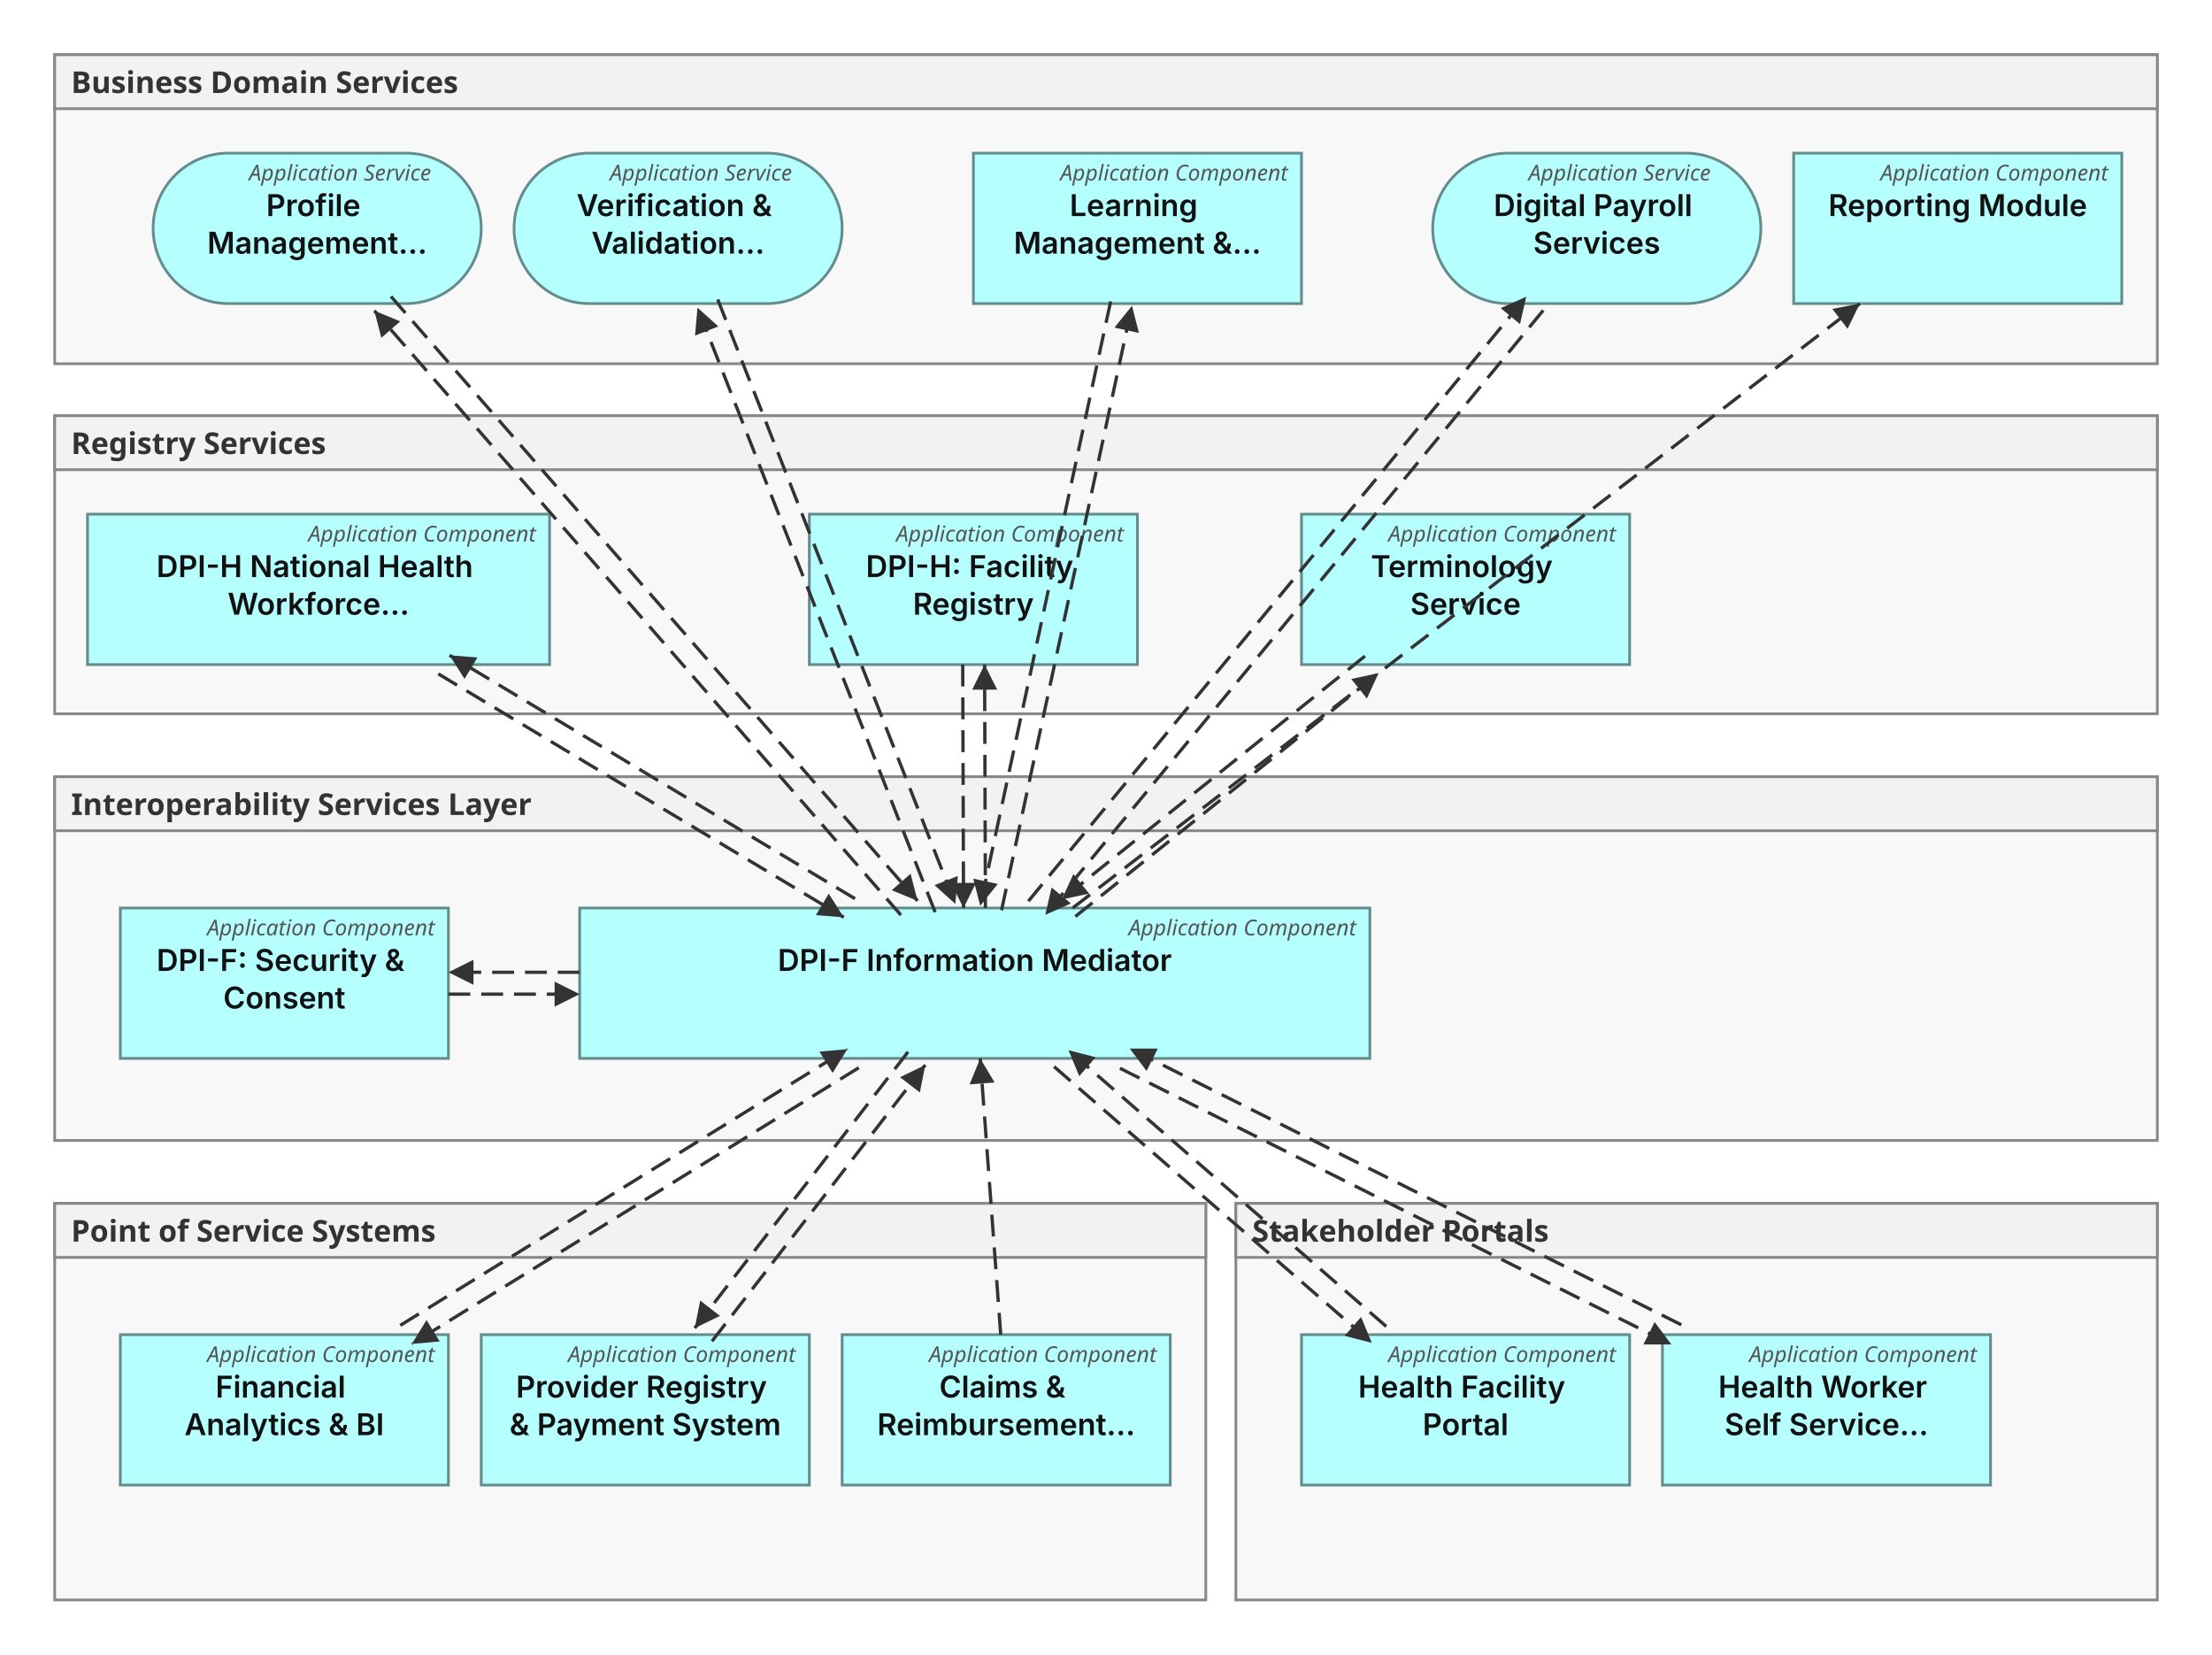
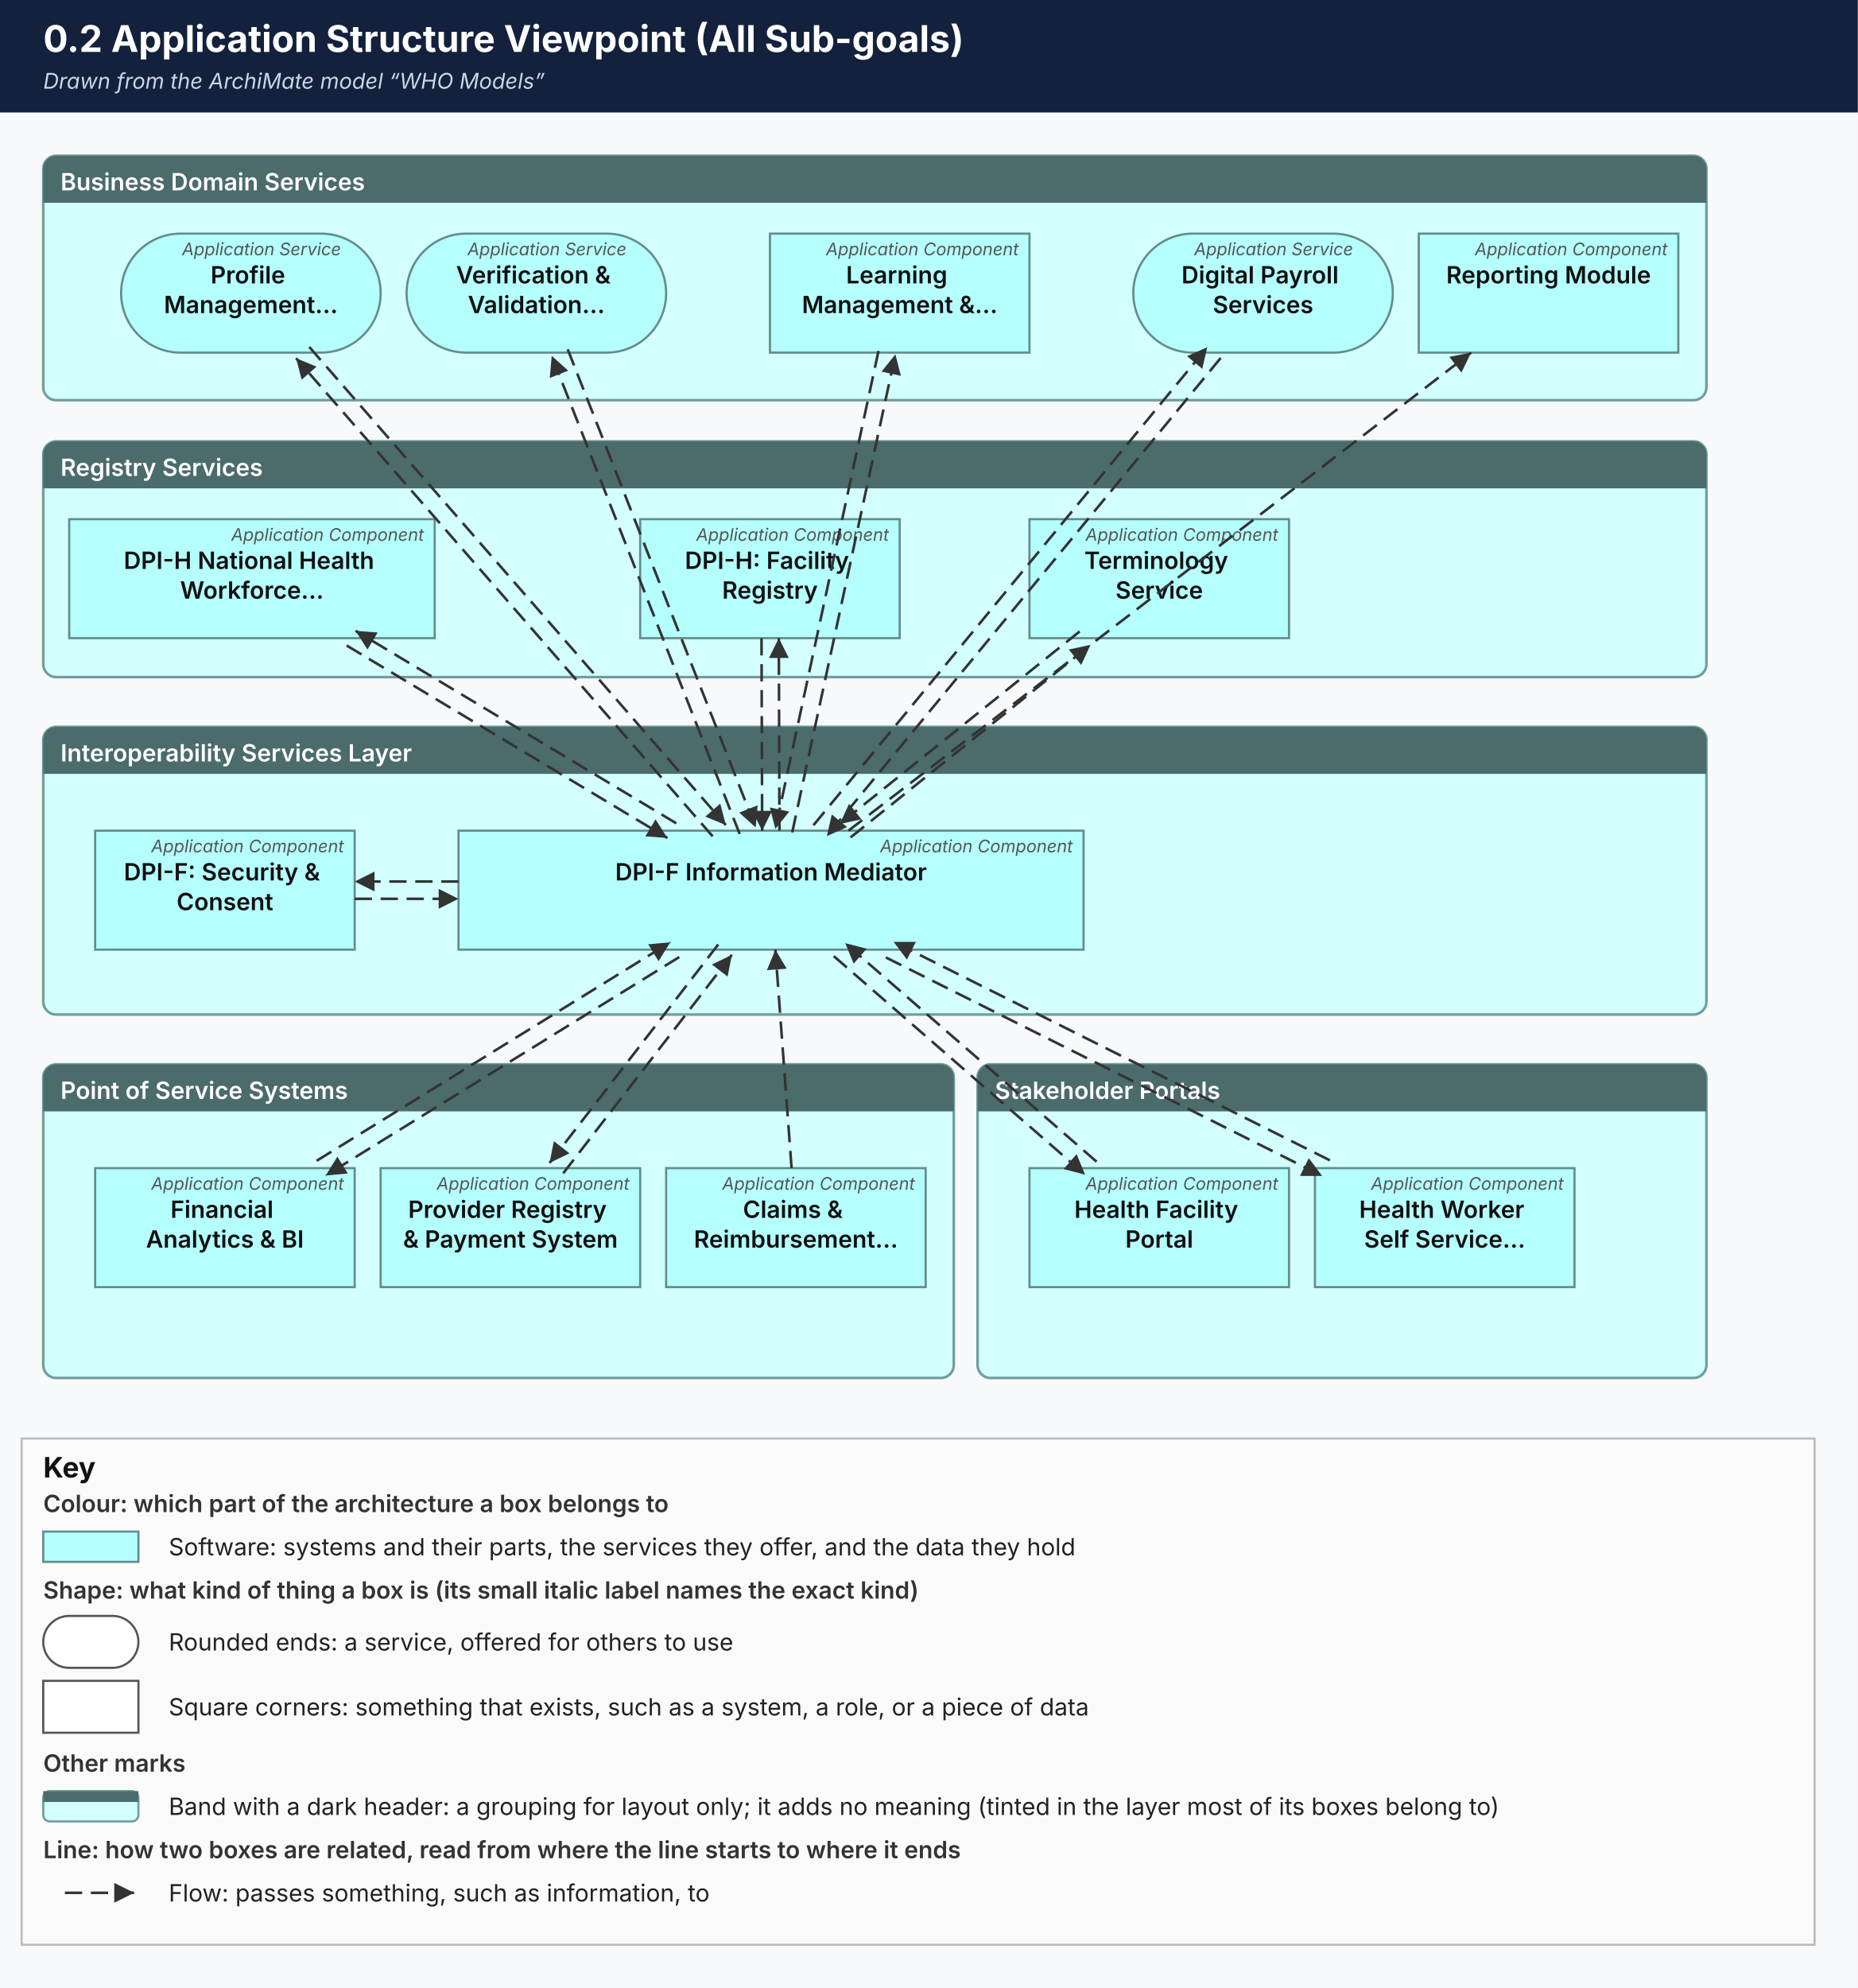
- <svg xmlns="http://www.w3.org/2000/svg" viewBox="28 16 809 605" width="809" height="605" role="img" aria-labelledby="av-title">
+ <svg xmlns="http://www.w3.org/2000/svg" viewBox="28 -36 859 919" width="859" height="919" role="img" aria-labelledby="av-title">
  <style>
- .av-name{font:600 11px system-ui,-apple-system,"Segoe UI",sans-serif;fill:#111}
- .av-type{font:italic 8px system-ui,sans-serif;fill:#555}
- .av-group{font:600 11px system-ui,sans-serif;fill:#333}
- .av-note{font:10px system-ui,sans-serif;fill:#222}
- .av-rel{font:9px system-ui,sans-serif;fill:#333;paint-order:stroke;stroke:#fff;stroke-width:3px}
+ .av-name{font:600 11px Inter, "Segoe UI", system-ui, -apple-system, Helvetica, Arial, sans-serif;fill:#111}
+ .av-type{font:italic 8px Inter, "Segoe UI", system-ui, -apple-system, Helvetica, Arial, sans-serif;fill:#555}
+ .av-group{font:600 11px Inter, "Segoe UI", system-ui, -apple-system, Helvetica, Arial, sans-serif;fill:#333}
+ .av-note{font:10px Inter, "Segoe UI", system-ui, -apple-system, Helvetica, Arial, sans-serif;fill:#222}
+ .av-key{font:11px Inter, "Segoe UI", system-ui, -apple-system, Helvetica, Arial, sans-serif;fill:#222}
+ .av-keyh{font:600 11px Inter, "Segoe UI", system-ui, -apple-system, Helvetica, Arial, sans-serif;fill:#333}
+ .av-keyt{font:700 13px Inter, "Segoe UI", system-ui, -apple-system, Helvetica, Arial, sans-serif;fill:#111}
+ .av-rel{font:9px Inter, "Segoe UI", system-ui, -apple-system, Helvetica, Arial, sans-serif;fill:#333;paint-order:stroke;stroke:#fff;stroke-width:3px}
a:hover rect,a:hover polygon,a:focus rect,a:focus polygon{stroke:#06c;stroke-width:2.5}
</style>
  <defs>
    <marker id="arrow-open" viewBox="0 0 12 12" refX="11" refY="6" markerWidth="11" markerHeight="11" orient="auto-start-reverse" markerUnits="userSpaceOnUse">
      <path d="M1 1 L11 6 L1 11" fill="none" stroke="#333" stroke-width="1.3" />
    </marker>
    <marker id="arrow-filled" viewBox="0 0 12 12" refX="11" refY="6" markerWidth="11" markerHeight="11" orient="auto-start-reverse" markerUnits="userSpaceOnUse">
      <path d="M1 1 L11 6 L1 11 Z" fill="#333" />
    </marker>
    <marker id="arrow-small" viewBox="0 0 10 10" refX="9" refY="5" markerWidth="8" markerHeight="8" orient="auto-start-reverse" markerUnits="userSpaceOnUse">
      <path d="M1 1 L9 5 L1 9" fill="none" stroke="#333" stroke-width="1.2" />
    </marker>
    <marker id="triangle-hollow" viewBox="0 0 14 14" refX="13" refY="7" markerWidth="13" markerHeight="13" orient="auto-start-reverse" markerUnits="userSpaceOnUse">
      <path d="M1 1 L13 7 L1 13 Z" fill="#fff" stroke="#333" stroke-width="1.2" />
    </marker>
    <marker id="diamond-filled" viewBox="0 0 16 10" refX="1" refY="5" markerWidth="16" markerHeight="10" orient="auto-start-reverse" markerUnits="userSpaceOnUse">
      <path d="M1 5 L8 1 L15 5 L8 9 Z" fill="#333" />
    </marker>
    <marker id="diamond-hollow" viewBox="0 0 16 10" refX="1" refY="5" markerWidth="16" markerHeight="10" orient="auto-start-reverse" markerUnits="userSpaceOnUse">
      <path d="M1 5 L8 1 L15 5 L8 9 Z" fill="#fff" stroke="#333" stroke-width="1.2" />
    </marker>
    <marker id="dot" viewBox="0 0 8 8" refX="4" refY="4" markerWidth="7" markerHeight="7" orient="auto" markerUnits="userSpaceOnUse">
      <circle cx="4" cy="4" r="3.2" fill="#333" />
    </marker>
    <pattern id="missing" width="8" height="8" patternUnits="userSpaceOnUse" patternTransform="rotate(45)">
      <rect width="8" height="8" fill="#fff" />
      <line x1="0" y1="0" x2="0" y2="8" stroke="#d33" stroke-width="2" />
    </pattern>
  </defs>
-   <rect x="28" y="16" width="809" height="605" fill="#fff" />
-   <g class="av-g">
-     <rect x="48" y="456" width="421" height="145" fill="#f2f2f2" fill-opacity=".55" stroke="#888" />
-     <rect x="48" y="456" width="421" height="19.75" fill="#f2f2f2" stroke="#888" />
-     <text class="av-group" x="54" y="470">Point of Service Systems</text>
-   </g>
-   <a href="../../../en/dpi-h-ra/archimate/0.2.0-draft.1/elements/id-dcc7c73aa6fd415facde0da5ecae044b/" target="_top">
+   <rect x="28" y="-36" width="859" height="919" fill="#f8f9fb" />
+   <rect x="28" y="-36" width="859" height="52" fill="#14213d" />
+   <text x="48" y="-12" style="font:700 17px Inter, &quot;Segoe UI&quot;, system-ui, -apple-system, Helvetica, Arial, sans-serif;fill:#fff">0.2 Application Structure Viewpoint (All Sub-goals)</text>
+   <text x="48" y="5" style="font:italic 10px Inter, &quot;Segoe UI&quot;, system-ui, -apple-system, Helvetica, Arial, sans-serif;fill:#c9d6e6">Drawn from the ArchiMate model “WHO Models”</text>
+   <g class="av-g">
+     <rect x="48" y="456" width="421" height="145" rx="6" fill="#d3ffff" stroke="#709e9e" stroke-width="1.2" />
+     <path d="M48 462 a6 6 0 0 1 6 -6 h409 a6 6 0 0 1 6 6 v15.75 h-421 z" fill="#4c6b6b" />
+     <text class="av-group" x="56" y="472" style="fill:#fff">Point of Service Systems</text>
+   </g>
+   <a href="../../../en/dpi-h-ra/archimate/0.2.0-draft.1/elements/provider-registry-payment-system/" target="_top">
    <rect x="204" y="504" width="120" height="55" fill="#b5ffff" stroke="#648c8c" stroke-width="1" />
    <text class="av-type" x="319" y="514" text-anchor="end">Application Component</text>
    <text class="av-name" x="264" y="527" text-anchor="middle">
      <tspan x="264" dy="0">Provider Registry</tspan>
      <tspan x="264" dy="13.75">&amp; Payment System</tspan>
    </text>
  </a>
-   <a href="../../../en/dpi-h-ra/archimate/0.2.0-draft.1/elements/id-0bb487f76a814e0ca738870107b29dc9/" target="_top">
+   <a href="../../../en/dpi-h-ra/archimate/0.2.0-draft.1/elements/financial-analytics-bi/" target="_top">
    <rect x="72" y="504" width="120" height="55" fill="#b5ffff" stroke="#648c8c" stroke-width="1" />
    <text class="av-type" x="187" y="514" text-anchor="end">Application Component</text>
    <text class="av-name" x="132" y="527" text-anchor="middle">
      <tspan x="132" dy="0">Financial</tspan>
      <tspan x="132" dy="13.75">Analytics &amp; BI</tspan>
    </text>
  </a>
-   <a href="../../../en/dpi-h-ra/archimate/0.2.0-draft.1/elements/id-f7ffac27f018417c8ddb46a8c98c3b28/" target="_top">
+   <a href="../../../en/dpi-h-ra/archimate/0.2.0-draft.1/elements/claims-reimbursement-system/" target="_top">
    <rect x="336" y="504" width="120" height="55" fill="#b5ffff" stroke="#648c8c" stroke-width="1" />
    <text class="av-type" x="451" y="514" text-anchor="end">Application Component</text>
    <text class="av-name" x="396" y="527" text-anchor="middle">
      <tspan x="396" dy="0">Claims &amp;</tspan>
      <tspan x="396" dy="13.75">Reimbursement…</tspan>
    </text>
  </a>
  <g class="av-g">
-     <rect x="480" y="456" width="337" height="145" fill="#f2f2f2" fill-opacity=".55" stroke="#888" />
-     <rect x="480" y="456" width="337" height="19.75" fill="#f2f2f2" stroke="#888" />
-     <text class="av-group" x="486" y="470">Stakeholder Portals</text>
-   </g>
-   <a href="../../../en/dpi-h-ra/archimate/0.2.0-draft.1/elements/id-95de5ab980944de8922cc630296992ec/" target="_top">
+     <rect x="480" y="456" width="337" height="145" rx="6" fill="#d3ffff" stroke="#709e9e" stroke-width="1.2" />
+     <path d="M480 462 a6 6 0 0 1 6 -6 h325 a6 6 0 0 1 6 6 v15.75 h-337 z" fill="#4c6b6b" />
+     <text class="av-group" x="488" y="472" style="fill:#fff">Stakeholder Portals</text>
+   </g>
+   <a href="../../../en/dpi-h-ra/archimate/0.2.0-draft.1/elements/health-facility-portal/" target="_top">
    <rect x="504" y="504" width="120" height="55" fill="#b5ffff" stroke="#648c8c" stroke-width="1" />
    <text class="av-type" x="619" y="514" text-anchor="end">Application Component</text>
    <text class="av-name" x="564" y="527" text-anchor="middle">
      <tspan x="564" dy="0">Health Facility</tspan>
      <tspan x="564" dy="13.75">Portal</tspan>
    </text>
  </a>
-   <a href="../../../en/dpi-h-ra/archimate/0.2.0-draft.1/elements/id-24e3b3ea32b5424c89a8748329a6209d/" target="_top">
+   <a href="../../../en/dpi-h-ra/archimate/0.2.0-draft.1/elements/health-worker-self-service-portal/" target="_top">
    <rect x="636" y="504" width="120" height="55" fill="#b5ffff" stroke="#648c8c" stroke-width="1" />
    <text class="av-type" x="751" y="514" text-anchor="end">Application Component</text>
    <text class="av-name" x="696" y="527" text-anchor="middle">
      <tspan x="696" dy="0">Health Worker</tspan>
      <tspan x="696" dy="13.75">Self Service…</tspan>
    </text>
  </a>
  <g class="av-g">
-     <rect x="48" y="168" width="769" height="109" fill="#f2f2f2" fill-opacity=".55" stroke="#888" />
-     <rect x="48" y="168" width="769" height="19.75" fill="#f2f2f2" stroke="#888" />
-     <text class="av-group" x="54" y="182">Registry Services</text>
-   </g>
-   <a href="../../../en/dpi-h-ra/archimate/0.2.0-draft.1/elements/id-961cfe0f56b54c5ea4f48c3f34109e0e/" target="_top">
+     <rect x="48" y="168" width="769" height="109" rx="6" fill="#d3ffff" stroke="#709e9e" stroke-width="1.2" />
+     <path d="M48 174 a6 6 0 0 1 6 -6 h757 a6 6 0 0 1 6 6 v15.75 h-769 z" fill="#4c6b6b" />
+     <text class="av-group" x="56" y="184" style="fill:#fff">Registry Services</text>
+   </g>
+   <a href="../../../en/dpi-h-ra/archimate/0.2.0-draft.1/elements/dpi-h-national-health-workforce-directory-registry/" target="_top">
    <rect x="60" y="204" width="169" height="55" fill="#b5ffff" stroke="#648c8c" stroke-width="1" />
    <text class="av-type" x="224" y="214" text-anchor="end">Application Component</text>
    <text class="av-name" x="144.5" y="227" text-anchor="middle">
      <tspan x="144.5" dy="0">DPI-H National Health</tspan>
      <tspan x="144.5" dy="13.75">Workforce…</tspan>
    </text>
  </a>
-   <a href="../../../en/dpi-h-ra/archimate/0.2.0-draft.1/elements/id-a3b7a1d2792c400ba0398eb82affaf2d/" target="_top">
+   <a href="../../../en/dpi-h-ra/archimate/0.2.0-draft.1/elements/dpi-h-facility-registry/" target="_top">
    <rect x="324" y="204" width="120" height="55" fill="#b5ffff" stroke="#648c8c" stroke-width="1" />
    <text class="av-type" x="439" y="214" text-anchor="end">Application Component</text>
    <text class="av-name" x="384" y="227" text-anchor="middle">
      <tspan x="384" dy="0">DPI-H: Facility</tspan>
      <tspan x="384" dy="13.75">Registry</tspan>
    </text>
  </a>
-   <a href="../../../en/dpi-h-ra/archimate/0.2.0-draft.1/elements/id-e23a136ac7904c02a15f46010f655099/" target="_top">
+   <a href="../../../en/dpi-h-ra/archimate/0.2.0-draft.1/elements/terminology-service/" target="_top">
    <rect x="504" y="204" width="120" height="55" fill="#b5ffff" stroke="#648c8c" stroke-width="1" />
    <text class="av-type" x="619" y="214" text-anchor="end">Application Component</text>
    <text class="av-name" x="564" y="227" text-anchor="middle">
      <tspan x="564" dy="0">Terminology</tspan>
      <tspan x="564" dy="13.75">Service</tspan>
    </text>
  </a>
  <g class="av-g">
-     <rect x="48" y="300" width="769" height="133" fill="#f2f2f2" fill-opacity=".55" stroke="#888" />
-     <rect x="48" y="300" width="769" height="19.75" fill="#f2f2f2" stroke="#888" />
-     <text class="av-group" x="54" y="314">Interoperability Services Layer</text>
-   </g>
-   <a href="../../../en/dpi-h-ra/archimate/0.2.0-draft.1/elements/id-1dc836590e8a4c4796d0ca941ce01d2b/" target="_top">
+     <rect x="48" y="300" width="769" height="133" rx="6" fill="#d3ffff" stroke="#709e9e" stroke-width="1.2" />
+     <path d="M48 306 a6 6 0 0 1 6 -6 h757 a6 6 0 0 1 6 6 v15.75 h-769 z" fill="#4c6b6b" />
+     <text class="av-group" x="56" y="316" style="fill:#fff">Interoperability Services Layer</text>
+   </g>
+   <a href="../../../en/dpi-h-ra/archimate/0.2.0-draft.1/elements/dpi-f-security-consent/" target="_top">
    <rect x="72" y="348" width="120" height="55" fill="#b5ffff" stroke="#648c8c" stroke-width="1" />
    <text class="av-type" x="187" y="358" text-anchor="end">Application Component</text>
    <text class="av-name" x="132" y="371" text-anchor="middle">
      <tspan x="132" dy="0">DPI-F: Security &amp;</tspan>
      <tspan x="132" dy="13.75">Consent</tspan>
    </text>
  </a>
-   <a href="../../../en/dpi-h-ra/archimate/0.2.0-draft.1/elements/id-7862a8939c5a458c9ad1674062700688/" target="_top">
+   <a href="../../../en/dpi-h-ra/archimate/0.2.0-draft.1/elements/dpi-f-information-mediator/" target="_top">
    <rect x="240" y="348" width="289" height="55" fill="#b5ffff" stroke="#648c8c" stroke-width="1" />
    <text class="av-type" x="524" y="358" text-anchor="end">Application Component</text>
    <text class="av-name" x="384.5" y="371" text-anchor="middle">
      <tspan x="384.5" dy="0">DPI-F Information Mediator</tspan>
    </text>
  </a>
  <g class="av-g">
-     <rect x="48" y="36" width="769" height="113" fill="#f2f2f2" fill-opacity=".55" stroke="#888" />
-     <rect x="48" y="36" width="769" height="19.75" fill="#f2f2f2" stroke="#888" />
-     <text class="av-group" x="54" y="50">Business Domain Services</text>
-   </g>
-   <a href="../../../en/dpi-h-ra/archimate/0.2.0-draft.1/elements/id-8481f5d95240477e9fb462fdab759878/" target="_top">
+     <rect x="48" y="36" width="769" height="113" rx="6" fill="#d3ffff" stroke="#709e9e" stroke-width="1.2" />
+     <path d="M48 42 a6 6 0 0 1 6 -6 h757 a6 6 0 0 1 6 6 v15.75 h-769 z" fill="#4c6b6b" />
+     <text class="av-group" x="56" y="52" style="fill:#fff">Business Domain Services</text>
+   </g>
+   <a href="../../../en/dpi-h-ra/archimate/0.2.0-draft.1/elements/profile-management-service/" target="_top">
    <rect x="84" y="72" width="120" height="55" rx="27.5" fill="#b5ffff" stroke="#648c8c" stroke-width="1" />
    <text class="av-type" x="185.667" y="82" text-anchor="end">Application Service</text>
    <text class="av-name" x="144" y="95" text-anchor="middle">
      <tspan x="144" dy="0">Profile</tspan>
      <tspan x="144" dy="13.75">Management…</tspan>
    </text>
  </a>
-   <a href="../../../en/dpi-h-ra/archimate/0.2.0-draft.1/elements/id-bed24fc6e59048c595b7bde7a22b63f9/" target="_top">
+   <a href="../../../en/dpi-h-ra/archimate/0.2.0-draft.1/elements/reporting-module/" target="_top">
    <rect x="684" y="72" width="120" height="55" fill="#b5ffff" stroke="#648c8c" stroke-width="1" />
    <text class="av-type" x="799" y="82" text-anchor="end">Application Component</text>
    <text class="av-name" x="744" y="95" text-anchor="middle">
      <tspan x="744" dy="0">Reporting Module</tspan>
    </text>
  </a>
-   <a href="../../../en/dpi-h-ra/archimate/0.2.0-draft.1/elements/id-61f9036cfc264e5ea18d7538e3f84e64/" target="_top">
+   <a href="../../../en/dpi-h-ra/archimate/0.2.0-draft.1/elements/verification-validation-service/" target="_top">
    <rect x="216" y="72" width="120" height="55" rx="27.5" fill="#b5ffff" stroke="#648c8c" stroke-width="1" />
    <text class="av-type" x="317.667" y="82" text-anchor="end">Application Service</text>
    <text class="av-name" x="276" y="95" text-anchor="middle">
      <tspan x="276" dy="0">Verification &amp;</tspan>
      <tspan x="276" dy="13.75">Validation…</tspan>
    </text>
  </a>
-   <a href="../../../en/dpi-h-ra/archimate/0.2.0-draft.1/elements/id-524dea71aa26495883e2ab4efbca3075/" target="_top">
+   <a href="../../../en/dpi-h-ra/archimate/0.2.0-draft.1/elements/learning-management-training-tracking-systems/" target="_top">
    <rect x="384" y="72" width="120" height="55" fill="#b5ffff" stroke="#648c8c" stroke-width="1" />
    <text class="av-type" x="499" y="82" text-anchor="end">Application Component</text>
    <text class="av-name" x="444" y="95" text-anchor="middle">
      <tspan x="444" dy="0">Learning</tspan>
      <tspan x="444" dy="13.75">Management &amp;…</tspan>
    </text>
  </a>
-   <a href="../../../en/dpi-h-ra/archimate/0.2.0-draft.1/elements/id-138d88d8ce424d15b7ea3db0aec010e9/" target="_top">
+   <a href="../../../en/dpi-h-ra/archimate/0.2.0-draft.1/elements/digital-payroll-services/" target="_top">
    <rect x="552" y="72" width="120" height="55" rx="27.5" fill="#b5ffff" stroke="#648c8c" stroke-width="1" />
    <text class="av-type" x="653.667" y="82" text-anchor="end">Application Service</text>
    <text class="av-name" x="612" y="95" text-anchor="middle">
      <tspan x="612" dy="0">Digital Payroll</tspan>
      <tspan x="612" dy="13.75">Services</tspan>
    </text>
  </a>
  <a href="../../../en/dpi-h-ra/archimate/0.2.0-draft.1/relationships/id-dfb5d9850936470297441731ba7923a5/" target="_top">
    <path d="M288.4 506.4 L366.4 405.4" fill="none" stroke="#333" stroke-width="1.2" stroke-dasharray="8 4" marker-end="url(#arrow-filled)" />
    <path d="M288.4 506.4 L366.4 405.4" fill="none" stroke="transparent" stroke-width="8" />
  </a>
  <a href="../../../en/dpi-h-ra/archimate/0.2.0-draft.1/relationships/id-42ccf72f046744a98d3c5e717079c059/" target="_top">
    <path d="M174.4 500.6 L337.9 399.6" fill="none" stroke="#333" stroke-width="1.2" stroke-dasharray="8 4" marker-end="url(#arrow-filled)" />
    <path d="M174.4 500.6 L337.9 399.6" fill="none" stroke="transparent" stroke-width="8" />
  </a>
  <a href="../../../en/dpi-h-ra/archimate/0.2.0-draft.1/relationships/id-753eb90f4e7b4fde86af9d2a79212e40/" target="_top">
    <path d="M394 504 L386.5 403" fill="none" stroke="#333" stroke-width="1.2" stroke-dasharray="8 4" marker-end="url(#arrow-filled)" />
    <path d="M394 504 L386.5 403" fill="none" stroke="transparent" stroke-width="8" />
  </a>
  <a href="../../../en/dpi-h-ra/archimate/0.2.0-draft.1/relationships/id-84904306f207414a97c5a3ea80f2efdd/" target="_top">
    <path d="M535 501 L418.8 400" fill="none" stroke="#333" stroke-width="1.2" stroke-dasharray="8 4" marker-end="url(#arrow-filled)" />
    <path d="M535 501 L418.8 400" fill="none" stroke="transparent" stroke-width="8" />
  </a>
  <a href="../../../en/dpi-h-ra/archimate/0.2.0-draft.1/relationships/id-25e7a559b40f40bfbb336dbd0fa65df6/" target="_top">
    <path d="M642.9 500.4 L441.2 399.4" fill="none" stroke="#333" stroke-width="1.2" stroke-dasharray="8 4" marker-end="url(#arrow-filled)" />
    <path d="M642.9 500.4 L441.2 399.4" fill="none" stroke="transparent" stroke-width="8" />
  </a>
  <a href="../../../en/dpi-h-ra/archimate/0.2.0-draft.1/relationships/id-fb7f0277b41346d5879bb83277f26733/" target="_top">
    <path d="M188.3 262.4 L336.6 351.4" fill="none" stroke="#333" stroke-width="1.2" stroke-dasharray="8 4" marker-end="url(#arrow-filled)" />
    <path d="M188.3 262.4 L336.6 351.4" fill="none" stroke="transparent" stroke-width="8" />
  </a>
  <a href="../../../en/dpi-h-ra/archimate/0.2.0-draft.1/relationships/id-e601aa19b7d5495384703b338a8b48e5/" target="_top">
    <path d="M380.1 259 L380.4 348" fill="none" stroke="#333" stroke-width="1.2" stroke-dasharray="8 4" marker-end="url(#arrow-filled)" />
    <path d="M380.1 259 L380.4 348" fill="none" stroke="transparent" stroke-width="8" />
  </a>
  <a href="../../../en/dpi-h-ra/archimate/0.2.0-draft.1/relationships/id-3138db23398c4190b70f27e6117b95dc/" target="_top">
    <path d="M527.2 255.9 L416.3 344.9" fill="none" stroke="#333" stroke-width="1.2" stroke-dasharray="8 4" marker-end="url(#arrow-filled)" />
    <path d="M527.2 255.9 L416.3 344.9" fill="none" stroke="transparent" stroke-width="8" />
  </a>
  <a href="../../../en/dpi-h-ra/archimate/0.2.0-draft.1/relationships/id-f6c5dcd50a324092b090370ef539e33b/" target="_top">
    <path d="M192 379.5 L240 379.5" fill="none" stroke="#333" stroke-width="1.2" stroke-dasharray="8 4" marker-end="url(#arrow-filled)" />
    <path d="M192 379.5 L240 379.5" fill="none" stroke="transparent" stroke-width="8" />
  </a>
  <a href="../../../en/dpi-h-ra/archimate/0.2.0-draft.1/relationships/id-e9f46c67e68042109744e4da917ae6ff/" target="_top">
    <path d="M240 371.5 L192 371.5" fill="none" stroke="#333" stroke-width="1.2" stroke-dasharray="8 4" marker-end="url(#arrow-filled)" />
    <path d="M240 371.5 L192 371.5" fill="none" stroke="transparent" stroke-width="8" />
  </a>
  <a href="../../../en/dpi-h-ra/archimate/0.2.0-draft.1/relationships/id-d123c3d402a445ccb278dfc0c6f58de8/" target="_top">
    <path d="M360.1 400.6 L282.1 501.6" fill="none" stroke="#333" stroke-width="1.2" stroke-dasharray="8 4" marker-end="url(#arrow-filled)" />
    <path d="M360.1 400.6 L282.1 501.6" fill="none" stroke="transparent" stroke-width="8" />
  </a>
  <a href="../../../en/dpi-h-ra/archimate/0.2.0-draft.1/relationships/id-8bfcf3f3cac14740bef7d19100c587ba/" target="_top">
    <path d="M413.5 406 L529.7 507" fill="none" stroke="#333" stroke-width="1.2" stroke-dasharray="8 4" marker-end="url(#arrow-filled)" />
    <path d="M413.5 406 L529.7 507" fill="none" stroke="transparent" stroke-width="8" />
  </a>
  <a href="../../../en/dpi-h-ra/archimate/0.2.0-draft.1/relationships/id-7f0250a90ff3463c9690c9a5fba48e96/" target="_top">
    <path d="M437.6 406.6 L639.3 507.6" fill="none" stroke="#333" stroke-width="1.2" stroke-dasharray="8 4" marker-end="url(#arrow-filled)" />
    <path d="M437.6 406.6 L639.3 507.6" fill="none" stroke="transparent" stroke-width="8" />
  </a>
  <a href="../../../en/dpi-h-ra/archimate/0.2.0-draft.1/relationships/id-9540ab8bdf4945278fdd25eb3e37b7f3/" target="_top">
    <path d="M388.4 348 L388.1 259" fill="none" stroke="#333" stroke-width="1.2" stroke-dasharray="8 4" marker-end="url(#arrow-filled)" />
    <path d="M388.4 348 L388.1 259" fill="none" stroke="transparent" stroke-width="8" />
  </a>
  <a href="../../../en/dpi-h-ra/archimate/0.2.0-draft.1/relationships/id-ace822c5be96420a980993dcb3184ce4/" target="_top">
    <path d="M340.7 344.6 L192.4 255.6" fill="none" stroke="#333" stroke-width="1.2" stroke-dasharray="8 4" marker-end="url(#arrow-filled)" />
    <path d="M340.7 344.6 L192.4 255.6" fill="none" stroke="transparent" stroke-width="8" />
  </a>
  <a href="../../../en/dpi-h-ra/archimate/0.2.0-draft.1/relationships/id-7a3903baac4141b0878bfd4bf0d1c2c7/" target="_top">
    <path d="M421.3 351.1 L532.2 262.1" fill="none" stroke="#333" stroke-width="1.2" stroke-dasharray="8 4" marker-end="url(#arrow-filled)" />
    <path d="M421.3 351.1 L532.2 262.1" fill="none" stroke="transparent" stroke-width="8" />
  </a>
  <a href="../../../en/dpi-h-ra/archimate/0.2.0-draft.1/relationships/id-9aef44a6f9bb4910802896bc2fe65497/" target="_top">
    <path d="M420.3 348 L708.2 127" fill="none" stroke="#333" stroke-width="1.2" stroke-dasharray="8 4" marker-end="url(#arrow-filled)" />
    <path d="M420.3 348 L708.2 127" fill="none" stroke="transparent" stroke-width="8" />
  </a>
  <a href="../../../en/dpi-h-ra/archimate/0.2.0-draft.1/relationships/id-9c4002debe71452bbc9a178249f24535/" target="_top">
    <path d="M394.3 348.8 L442 127.8" fill="none" stroke="#333" stroke-width="1.2" stroke-dasharray="8 4" marker-end="url(#arrow-filled)" />
    <path d="M394.3 348.8 L442 127.8" fill="none" stroke="transparent" stroke-width="8" />
  </a>
  <a href="../../../en/dpi-h-ra/archimate/0.2.0-draft.1/relationships/id-5bfbeed8eee54b9ba650e228e6c5df90/" target="_top">
    <path d="M370 349.5 L283.1 128.5" fill="none" stroke="#333" stroke-width="1.2" stroke-dasharray="8 4" marker-end="url(#arrow-filled)" />
    <path d="M370 349.5 L283.1 128.5" fill="none" stroke="transparent" stroke-width="8" />
  </a>
  <a href="../../../en/dpi-h-ra/archimate/0.2.0-draft.1/relationships/id-bcb26af6ef6c45139959d026163fc01d/" target="_top">
    <path d="M357.5 350.6 L164.9 129.6" fill="none" stroke="#333" stroke-width="1.2" stroke-dasharray="8 4" marker-end="url(#arrow-filled)" />
    <path d="M357.5 350.6 L164.9 129.6" fill="none" stroke="transparent" stroke-width="8" />
  </a>
  <a href="../../../en/dpi-h-ra/archimate/0.2.0-draft.1/relationships/id-2129831181494665a187feeba05cbf26/" target="_top">
    <path d="M404.1 345.5 L586.2 124.5" fill="none" stroke="#333" stroke-width="1.2" stroke-dasharray="8 4" marker-end="url(#arrow-filled)" />
    <path d="M404.1 345.5 L586.2 124.5" fill="none" stroke="transparent" stroke-width="8" />
  </a>
  <a href="../../../en/dpi-h-ra/archimate/0.2.0-draft.1/relationships/id-c5c4994b207e426dbbed28b44deacbf6/" target="_top">
    <path d="M342.1 406.4 L178.6 507.4" fill="none" stroke="#333" stroke-width="1.2" stroke-dasharray="8 4" marker-end="url(#arrow-filled)" />
    <path d="M342.1 406.4 L178.6 507.4" fill="none" stroke="transparent" stroke-width="8" />
  </a>
  <a href="../../../en/dpi-h-ra/archimate/0.2.0-draft.1/relationships/id-5e34172e1548458db393607c1386093b/" target="_top">
    <path d="M171 124.4 L363.6 345.4" fill="none" stroke="#333" stroke-width="1.2" stroke-dasharray="8 4" marker-end="url(#arrow-filled)" />
    <path d="M171 124.4 L363.6 345.4" fill="none" stroke="transparent" stroke-width="8" />
  </a>
  <a href="../../../en/dpi-h-ra/archimate/0.2.0-draft.1/relationships/id-6e5db7ba4f4f44679787bd8a1f653403/" target="_top">
    <path d="M290.5 125.5 L377.4 346.5" fill="none" stroke="#333" stroke-width="1.2" stroke-dasharray="8 4" marker-end="url(#arrow-filled)" />
    <path d="M290.5 125.5 L377.4 346.5" fill="none" stroke="transparent" stroke-width="8" />
  </a>
  <a href="../../../en/dpi-h-ra/archimate/0.2.0-draft.1/relationships/id-220b38207c5249029f7ac7d1dff5bf35/" target="_top">
    <path d="M434.2 126.2 L386.5 347.2" fill="none" stroke="#333" stroke-width="1.2" stroke-dasharray="8 4" marker-end="url(#arrow-filled)" />
    <path d="M434.2 126.2 L386.5 347.2" fill="none" stroke="transparent" stroke-width="8" />
  </a>
  <a href="../../../en/dpi-h-ra/archimate/0.2.0-draft.1/relationships/id-9aadaf071700425cb10fd522096b95f8/" target="_top">
    <path d="M592.4 129.5 L410.3 350.5" fill="none" stroke="#333" stroke-width="1.2" stroke-dasharray="8 4" marker-end="url(#arrow-filled)" />
    <path d="M592.4 129.5 L410.3 350.5" fill="none" stroke="transparent" stroke-width="8" />
  </a>
+   <g class="av-legend">
+     <rect x="38" y="629" width="829" height="234" fill="#fafafa" stroke="#bbb" />
+     <text class="av-keyt" x="48" y="647">Key</text>
+     <text class="av-keyh" x="48" y="663">Colour: which part of the architecture a box belongs to</text>
+     <rect x="48" y="672" width="44" height="14" fill="#b5ffff" stroke="#648c8c" />
+     <text class="av-key" x="106" y="683">Software: systems and their parts, the services they offer, and the data they hold</text>
+     <text class="av-keyh" x="48" y="703">Shape: what kind of thing a box is (its small italic label names the exact kind)</text>
+     <rect x="48" y="711" width="44" height="24" rx="12" fill="#fff" stroke="#555" />
+     <text class="av-key" x="106" y="727">Rounded ends: a service, offered for others to use</text>
+     <rect x="48" y="741" width="44" height="24" fill="#fff" stroke="#555" />
+     <text class="av-key" x="106" y="757">Square corners: something that exists, such as a system, a role, or a piece of data</text>
+     <text class="av-keyh" x="48" y="783">Other marks</text>
+     <rect x="48" y="792" width="44" height="14" rx="3" fill="#d3ffff" stroke="#709e9e" />
+     <rect x="48" y="792" width="44" height="5" fill="#4c6b6b" />
+     <text class="av-key" x="106" y="803">Band with a dark header: a grouping for layout only; it adds no meaning (tinted in the layer most of its boxes belong to)</text>
+     <text class="av-keyh" x="48" y="823">Line: how two boxes are related, read from where the line starts to where it ends</text>
+     <path d="M58 839 L90 839" fill="none" stroke="#333" stroke-width="1.2" stroke-dasharray="8 4" marker-end="url(#arrow-filled)" />
+     <text class="av-key" x="106" y="843">Flow: passes something, such as information, to</text>
+   </g>
</svg>
